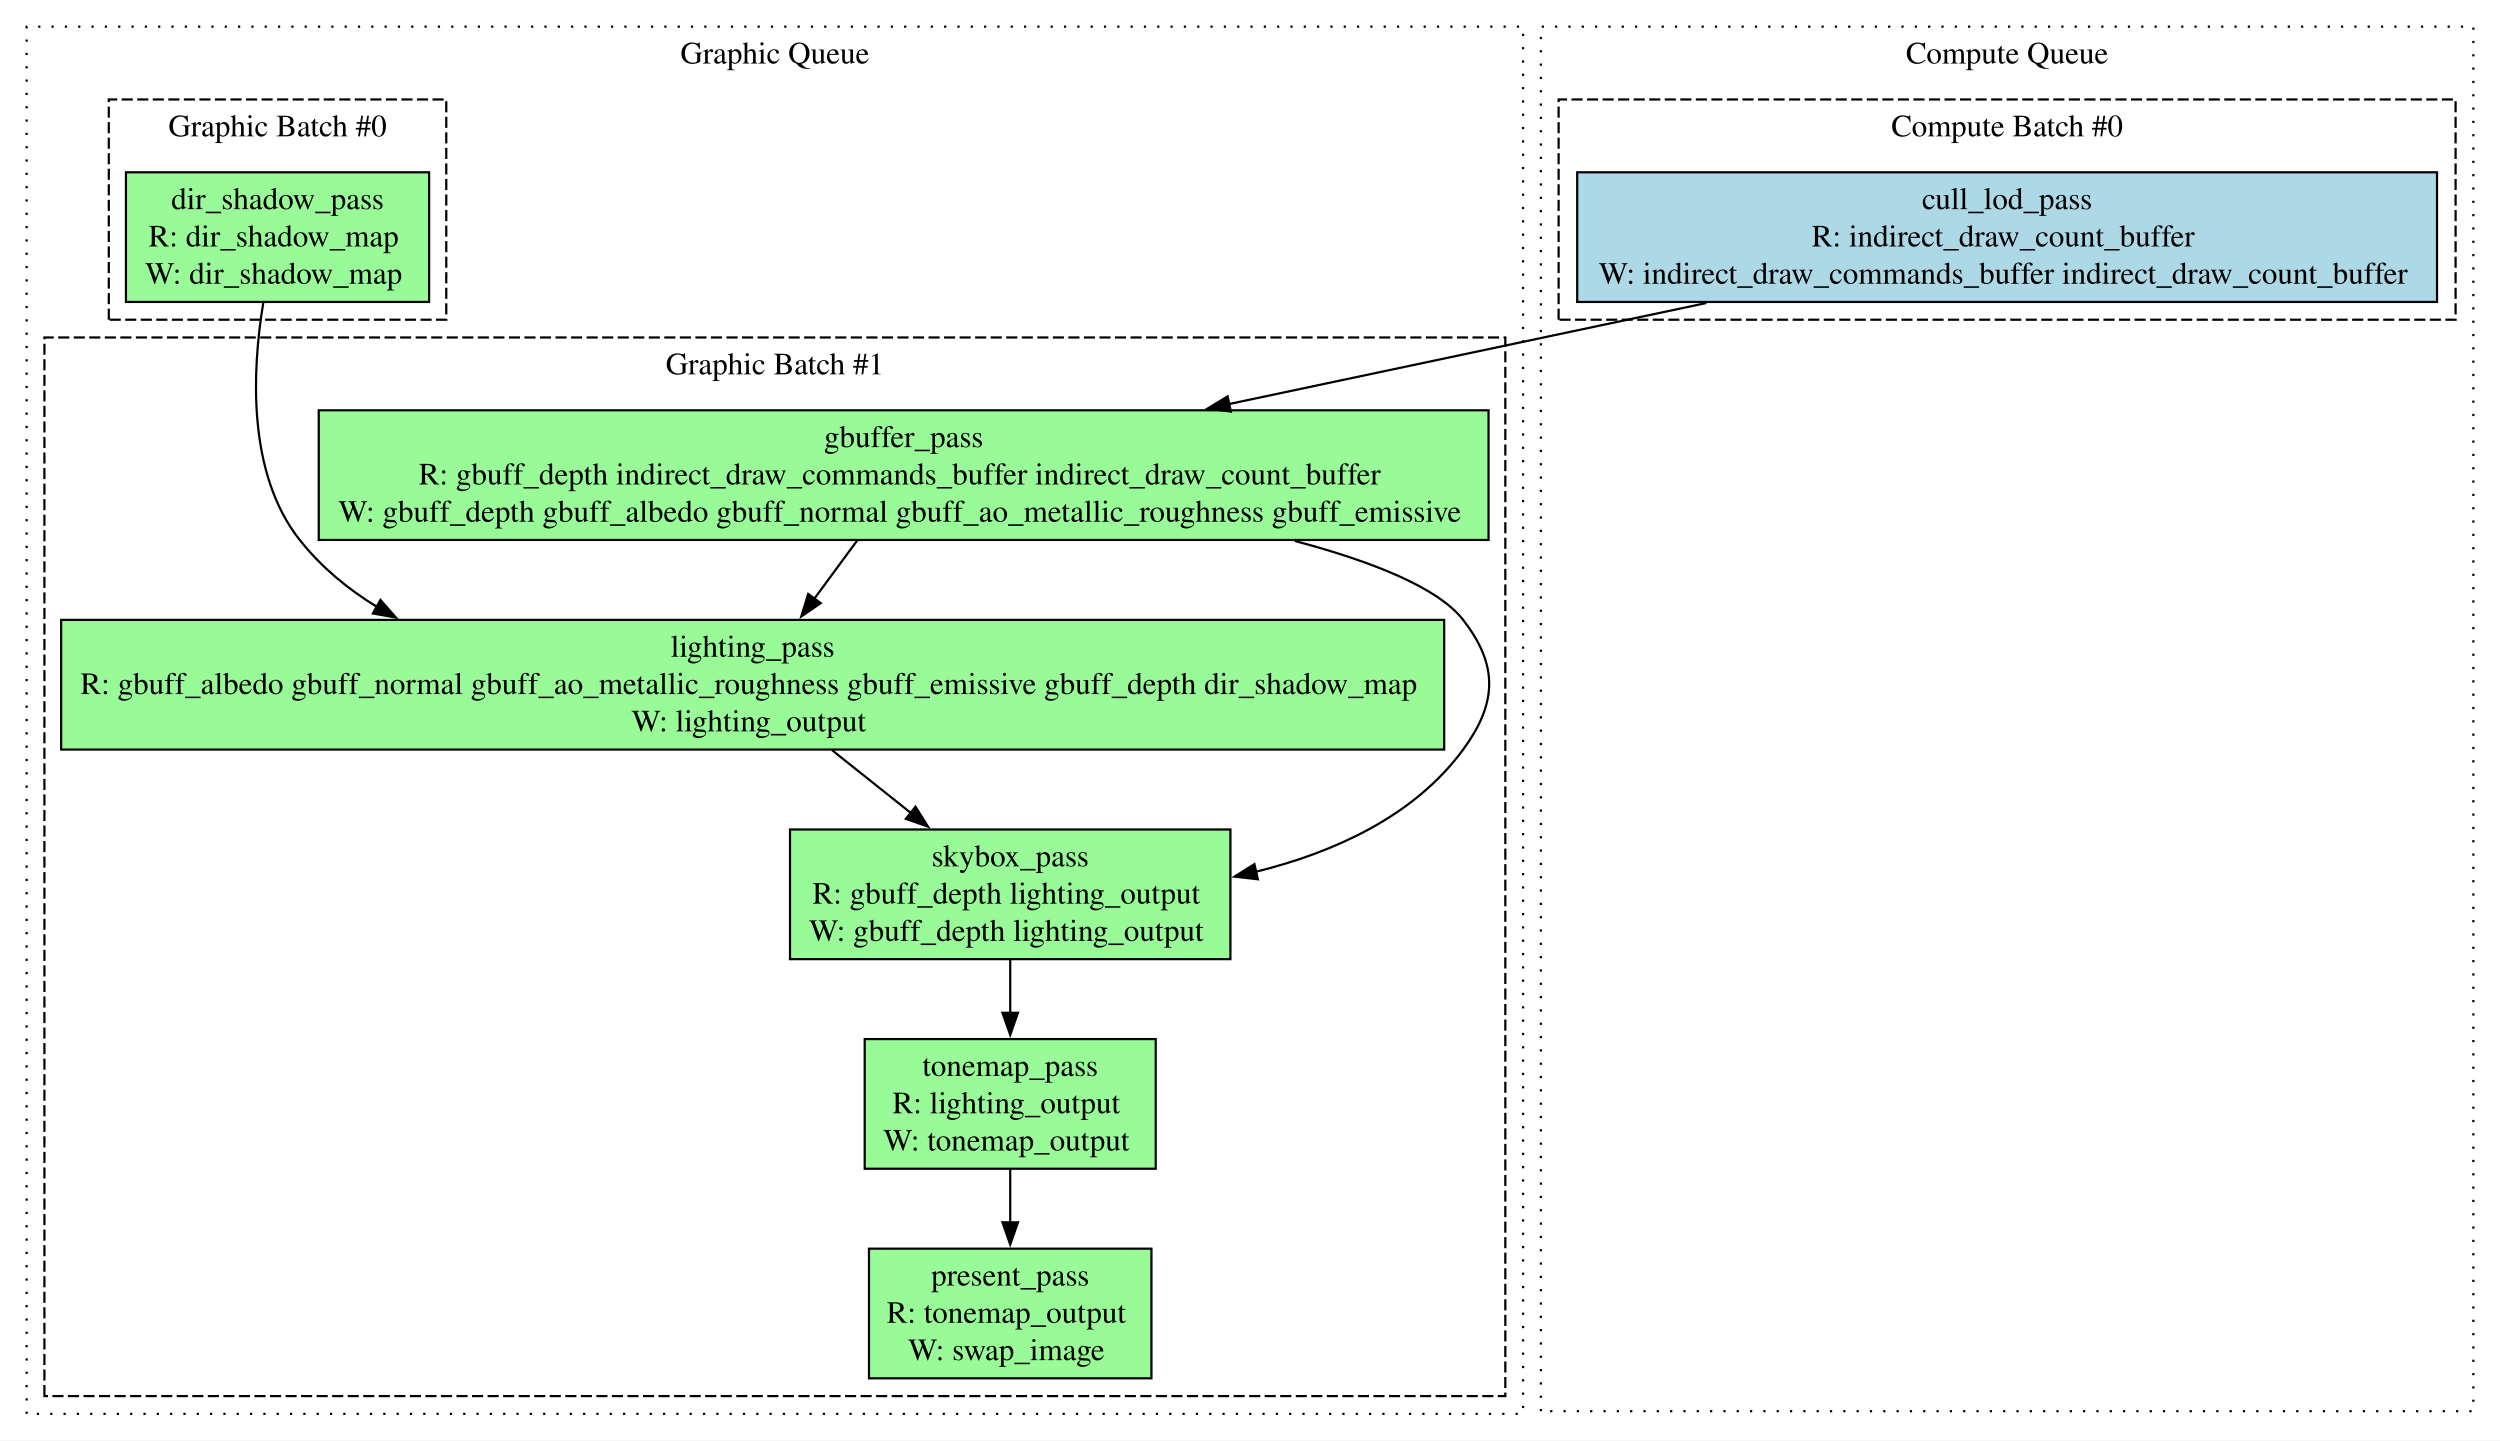
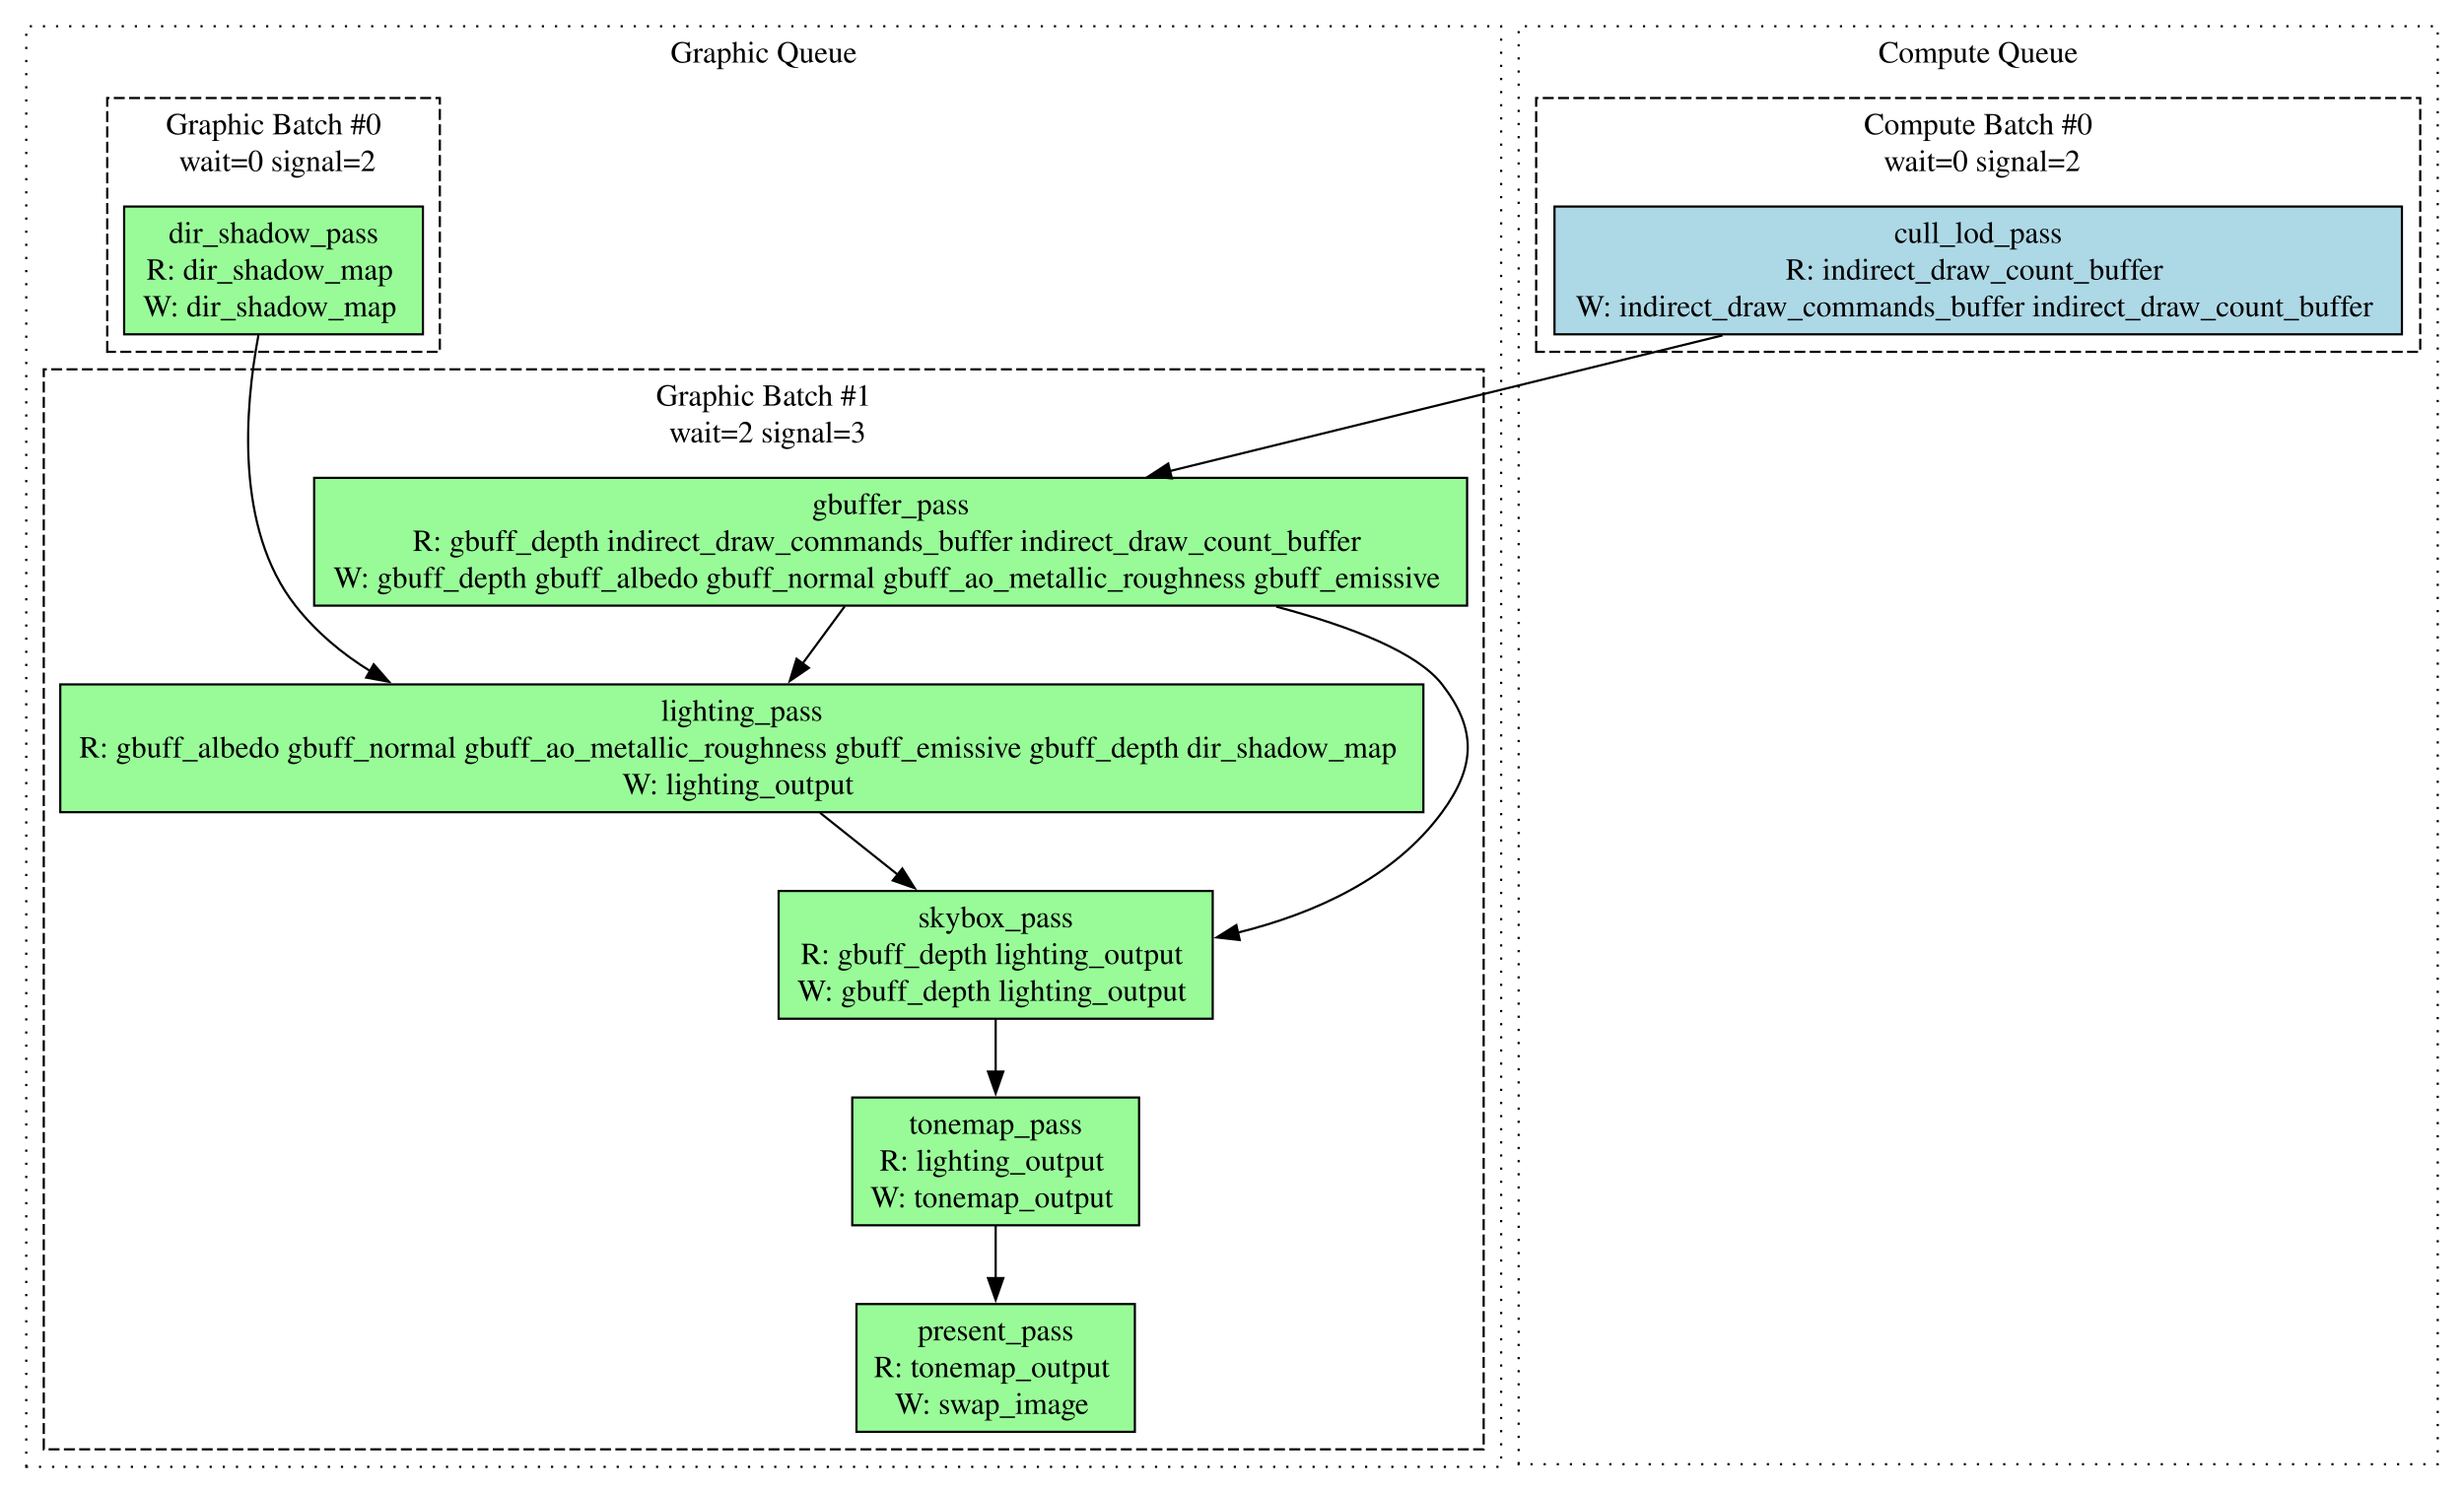
- <svg xmlns="http://www.w3.org/2000/svg" width="1126pt" height="649pt" viewBox="0.00 0.00 1126.00 649.00">
-   <g id="graph0" class="graph" transform="scale(1 1) rotate(0) translate(4 644.8)">
-     <polygon fill="white" stroke="none" points="-4,4 -4,-644.8 1122,-644.8 1122,4 -4,4" />
+ <svg xmlns="http://www.w3.org/2000/svg" width="1126pt" height="682pt" viewBox="0.00 0.00 1126.00 682.00">
+   <g id="graph0" class="graph" transform="scale(1 1) rotate(0) translate(4 678.4)">
+     <polygon fill="white" stroke="none" points="-4,4 -4,-678.4 1122,-678.4 1122,4 -4,4" />
    <g id="clust1" class="cluster">
-       <polygon fill="none" stroke="black" stroke-dasharray="1,5" points="8,-8 8,-632.8 682,-632.8 682,-8 8,-8" />
-       <text xml:space="preserve" text-anchor="middle" x="345" y="-616.2" font-family="Times,serif" font-size="14.00">Graphic Queue</text>
+       <polygon fill="none" stroke="black" stroke-dasharray="1,5" points="8,-8 8,-666.4 682,-666.4 682,-8 8,-8" />
+       <text xml:space="preserve" text-anchor="middle" x="345" y="-649.8" font-family="Times,serif" font-size="14.00">Graphic Queue</text>
    </g>
    <g id="clust2" class="cluster">
-       <polygon fill="none" stroke="black" stroke-dasharray="5,2" points="45,-500.8 45,-600 197,-600 197,-500.8 45,-500.8" />
-       <text xml:space="preserve" text-anchor="middle" x="121" y="-583.4" font-family="Times,serif" font-size="14.00">Graphic Batch #0</text>
+       <polygon fill="none" stroke="black" stroke-dasharray="5,2" points="45,-517.6 45,-633.6 197,-633.6 197,-517.6 45,-517.6" />
+       <text xml:space="preserve" text-anchor="middle" x="121" y="-617" font-family="Times,serif" font-size="14.00">Graphic Batch #0</text>
+       <text xml:space="preserve" text-anchor="middle" x="121" y="-600.2" font-family="Times,serif" font-size="14.00"> wait=0 signal=2</text>
    </g>
    <g id="clust3" class="cluster">
-       <polygon fill="none" stroke="black" stroke-dasharray="5,2" points="16,-16 16,-492.8 674,-492.8 674,-16 16,-16" />
-       <text xml:space="preserve" text-anchor="middle" x="345" y="-476.2" font-family="Times,serif" font-size="14.00">Graphic Batch #1</text>
+       <polygon fill="none" stroke="black" stroke-dasharray="5,2" points="16,-16 16,-509.6 674,-509.6 674,-16 16,-16" />
+       <text xml:space="preserve" text-anchor="middle" x="345" y="-493" font-family="Times,serif" font-size="14.00">Graphic Batch #1</text>
+       <text xml:space="preserve" text-anchor="middle" x="345" y="-476.2" font-family="Times,serif" font-size="14.00"> wait=2 signal=3</text>
    </g>
    <g id="clust4" class="cluster">
-       <polygon fill="none" stroke="black" stroke-dasharray="1,5" points="690,-9.2 690,-632.8 1110,-632.8 1110,-9.2 690,-9.2" />
-       <text xml:space="preserve" text-anchor="middle" x="900" y="-616.2" font-family="Times,serif" font-size="14.00">Compute Queue</text>
+       <polygon fill="none" stroke="black" stroke-dasharray="1,5" points="690,-9.2 690,-666.4 1110,-666.4 1110,-9.2 690,-9.2" />
+       <text xml:space="preserve" text-anchor="middle" x="900" y="-649.8" font-family="Times,serif" font-size="14.00">Compute Queue</text>
    </g>
    <g id="clust5" class="cluster">
-       <polygon fill="none" stroke="black" stroke-dasharray="5,2" points="698,-500.8 698,-600 1102,-600 1102,-500.8 698,-500.8" />
-       <text xml:space="preserve" text-anchor="middle" x="900" y="-583.4" font-family="Times,serif" font-size="14.00">Compute Batch #0</text>
+       <polygon fill="none" stroke="black" stroke-dasharray="5,2" points="698,-517.6 698,-633.6 1102,-633.6 1102,-517.6 698,-517.6" />
+       <text xml:space="preserve" text-anchor="middle" x="900" y="-617" font-family="Times,serif" font-size="14.00">Compute Batch #0</text>
+       <text xml:space="preserve" text-anchor="middle" x="900" y="-600.2" font-family="Times,serif" font-size="14.00"> wait=0 signal=2</text>
    </g>
    <g id="clust6" class="cluster">
</g>
    <g id="node1" class="node">
-       <polygon fill="palegreen" stroke="black" points="189.27,-567.2 52.73,-567.2 52.73,-508.8 189.27,-508.8 189.27,-567.2" />
-       <text xml:space="preserve" text-anchor="middle" x="121" y="-550.6" font-family="Times,serif" font-size="14.00">dir_shadow_pass</text>
-       <text xml:space="preserve" text-anchor="middle" x="121" y="-533.8" font-family="Times,serif" font-size="14.00">R: dir_shadow_map </text>
-       <text xml:space="preserve" text-anchor="middle" x="121" y="-517" font-family="Times,serif" font-size="14.00">W: dir_shadow_map </text>
+       <polygon fill="palegreen" stroke="black" points="189.27,-584 52.73,-584 52.73,-525.6 189.27,-525.6 189.27,-584" />
+       <text xml:space="preserve" text-anchor="middle" x="121" y="-567.4" font-family="Times,serif" font-size="14.00">dir_shadow_pass</text>
+       <text xml:space="preserve" text-anchor="middle" x="121" y="-550.6" font-family="Times,serif" font-size="14.00">R: dir_shadow_map </text>
+       <text xml:space="preserve" text-anchor="middle" x="121" y="-533.8" font-family="Times,serif" font-size="14.00">W: dir_shadow_map </text>
    </g>
    <g id="node3" class="node">
      <polygon fill="palegreen" stroke="black" points="646.46,-365.6 23.54,-365.6 23.54,-307.2 646.46,-307.2 646.46,-365.6" />
      <text xml:space="preserve" text-anchor="middle" x="335" y="-349" font-family="Times,serif" font-size="14.00">lighting_pass</text>
      <text xml:space="preserve" text-anchor="middle" x="335" y="-332.2" font-family="Times,serif" font-size="14.00">R: gbuff_albedo gbuff_normal gbuff_ao_metallic_roughness gbuff_emissive gbuff_depth dir_shadow_map </text>
      <text xml:space="preserve" text-anchor="middle" x="335" y="-315.4" font-family="Times,serif" font-size="14.00">W: lighting_output </text>
    </g>
    <g id="edge7" class="edge">
-       <path fill="none" stroke="black" d="M114.56,-508.3C109.62,-478.38 107.15,-431.72 131,-401.6 140.65,-389.42 152.59,-379.51 165.82,-371.45" />
-       <polygon fill="black" stroke="black" points="167.35,-374.6 174.35,-366.64 163.92,-368.5 167.35,-374.6" />
+       <path fill="none" stroke="black" d="M114.1,-525.21C107.85,-491.85 103.36,-436.8 131,-401.6 140.5,-389.5 152.28,-379.63 165.33,-371.6" />
+       <polygon fill="black" stroke="black" points="166.78,-374.8 173.74,-366.81 163.32,-368.72 166.78,-374.8" />
    </g>
    <g id="node2" class="node">
      <polygon fill="palegreen" stroke="black" points="666.44,-460 139.56,-460 139.56,-401.6 666.44,-401.6 666.44,-460" />
      <text xml:space="preserve" text-anchor="middle" x="403" y="-443.4" font-family="Times,serif" font-size="14.00">gbuffer_pass</text>
      <text xml:space="preserve" text-anchor="middle" x="403" y="-426.6" font-family="Times,serif" font-size="14.00">R: gbuff_depth indirect_draw_commands_buffer indirect_draw_count_buffer </text>
      <text xml:space="preserve" text-anchor="middle" x="403" y="-409.8" font-family="Times,serif" font-size="14.00">W: gbuff_depth gbuff_albedo gbuff_normal gbuff_ao_metallic_roughness gbuff_emissive </text>
    </g>
    <g id="edge8" class="edge">
      <path fill="none" stroke="black" d="M382.04,-401.32C375.97,-393.07 369.24,-383.92 362.81,-375.19" />
      <polygon fill="black" stroke="black" points="365.65,-373.14 356.9,-367.16 360.01,-377.29 365.65,-373.14" />
    </g>
    <g id="node4" class="node">
      <polygon fill="palegreen" stroke="black" points="550.18,-271.2 351.82,-271.2 351.82,-212.8 550.18,-212.8 550.18,-271.2" />
      <text xml:space="preserve" text-anchor="middle" x="451" y="-254.6" font-family="Times,serif" font-size="14.00">skybox_pass</text>
      <text xml:space="preserve" text-anchor="middle" x="451" y="-237.8" font-family="Times,serif" font-size="14.00">R: gbuff_depth lighting_output </text>
      <text xml:space="preserve" text-anchor="middle" x="451" y="-221" font-family="Times,serif" font-size="14.00">W: gbuff_depth lighting_output </text>
    </g>
    <g id="edge9" class="edge">
      <path fill="none" stroke="black" d="M579.23,-401.14C614.25,-391.84 643.75,-380.08 655,-365.6 670.93,-345.11 670.35,-328.13 655,-307.2 633.06,-277.29 597.17,-260.95 561.56,-252.14" />
      <polygon fill="black" stroke="black" points="562.54,-248.77 552.01,-249.97 560.99,-255.6 562.54,-248.77" />
    </g>
    <g id="edge10" class="edge">
      <path fill="none" stroke="black" d="M370.75,-306.92C382,-297.96 394.56,-287.96 406.34,-278.57" />
      <polygon fill="black" stroke="black" points="408.34,-281.45 413.98,-272.49 403.98,-275.98 408.34,-281.45" />
    </g>
    <g id="node5" class="node">
      <polygon fill="palegreen" stroke="black" points="516.54,-176.8 385.46,-176.8 385.46,-118.4 516.54,-118.4 516.54,-176.8" />
      <text xml:space="preserve" text-anchor="middle" x="451" y="-160.2" font-family="Times,serif" font-size="14.00">tonemap_pass</text>
      <text xml:space="preserve" text-anchor="middle" x="451" y="-143.4" font-family="Times,serif" font-size="14.00">R: lighting_output </text>
      <text xml:space="preserve" text-anchor="middle" x="451" y="-126.6" font-family="Times,serif" font-size="14.00">W: tonemap_output </text>
    </g>
    <g id="edge11" class="edge">
      <path fill="none" stroke="black" d="M451,-212.52C451,-204.97 451,-196.67 451,-188.63" />
      <polygon fill="black" stroke="black" points="454.5,-188.66 451,-178.66 447.5,-188.66 454.5,-188.66" />
    </g>
    <g id="node6" class="node">
      <polygon fill="palegreen" stroke="black" points="514.61,-82.4 387.39,-82.4 387.39,-24 514.61,-24 514.61,-82.4" />
      <text xml:space="preserve" text-anchor="middle" x="451" y="-65.8" font-family="Times,serif" font-size="14.00">present_pass</text>
      <text xml:space="preserve" text-anchor="middle" x="451" y="-49" font-family="Times,serif" font-size="14.00">R: tonemap_output </text>
      <text xml:space="preserve" text-anchor="middle" x="451" y="-32.2" font-family="Times,serif" font-size="14.00">W: swap_image </text>
    </g>
    <g id="edge12" class="edge">
      <path fill="none" stroke="black" d="M451,-118.12C451,-110.57 451,-102.27 451,-94.23" />
      <polygon fill="black" stroke="black" points="454.5,-94.26 451,-84.26 447.5,-94.26 454.5,-94.26" />
    </g>
    <g id="node7" class="node">
-       <polygon fill="lightblue" stroke="black" points="1093.63,-567.2 706.37,-567.2 706.37,-508.8 1093.63,-508.8 1093.63,-567.2" />
-       <text xml:space="preserve" text-anchor="middle" x="900" y="-550.6" font-family="Times,serif" font-size="14.00">cull_lod_pass</text>
-       <text xml:space="preserve" text-anchor="middle" x="900" y="-533.8" font-family="Times,serif" font-size="14.00">R: indirect_draw_count_buffer </text>
-       <text xml:space="preserve" text-anchor="middle" x="900" y="-517" font-family="Times,serif" font-size="14.00">W: indirect_draw_commands_buffer indirect_draw_count_buffer </text>
+       <polygon fill="lightblue" stroke="black" points="1093.63,-584 706.37,-584 706.37,-525.6 1093.63,-525.6 1093.63,-584" />
+       <text xml:space="preserve" text-anchor="middle" x="900" y="-567.4" font-family="Times,serif" font-size="14.00">cull_lod_pass</text>
+       <text xml:space="preserve" text-anchor="middle" x="900" y="-550.6" font-family="Times,serif" font-size="14.00">R: indirect_draw_count_buffer </text>
+       <text xml:space="preserve" text-anchor="middle" x="900" y="-533.8" font-family="Times,serif" font-size="14.00">W: indirect_draw_commands_buffer indirect_draw_count_buffer </text>
    </g>
    <g id="edge6" class="edge">
-       <path fill="none" stroke="black" d="M764.52,-508.32C697.95,-494.23 617.63,-477.23 549.62,-462.84" />
-       <polygon fill="black" stroke="black" points="550.37,-459.42 539.86,-460.77 548.92,-466.27 550.37,-459.42" />
+       <path fill="none" stroke="black" d="M783.16,-525.12C707.25,-506.48 608.29,-482.19 530.36,-463.06" />
+       <polygon fill="black" stroke="black" points="531.53,-459.75 520.98,-460.76 529.86,-466.54 531.53,-459.75" />
    </g>
  </g>
</svg>
